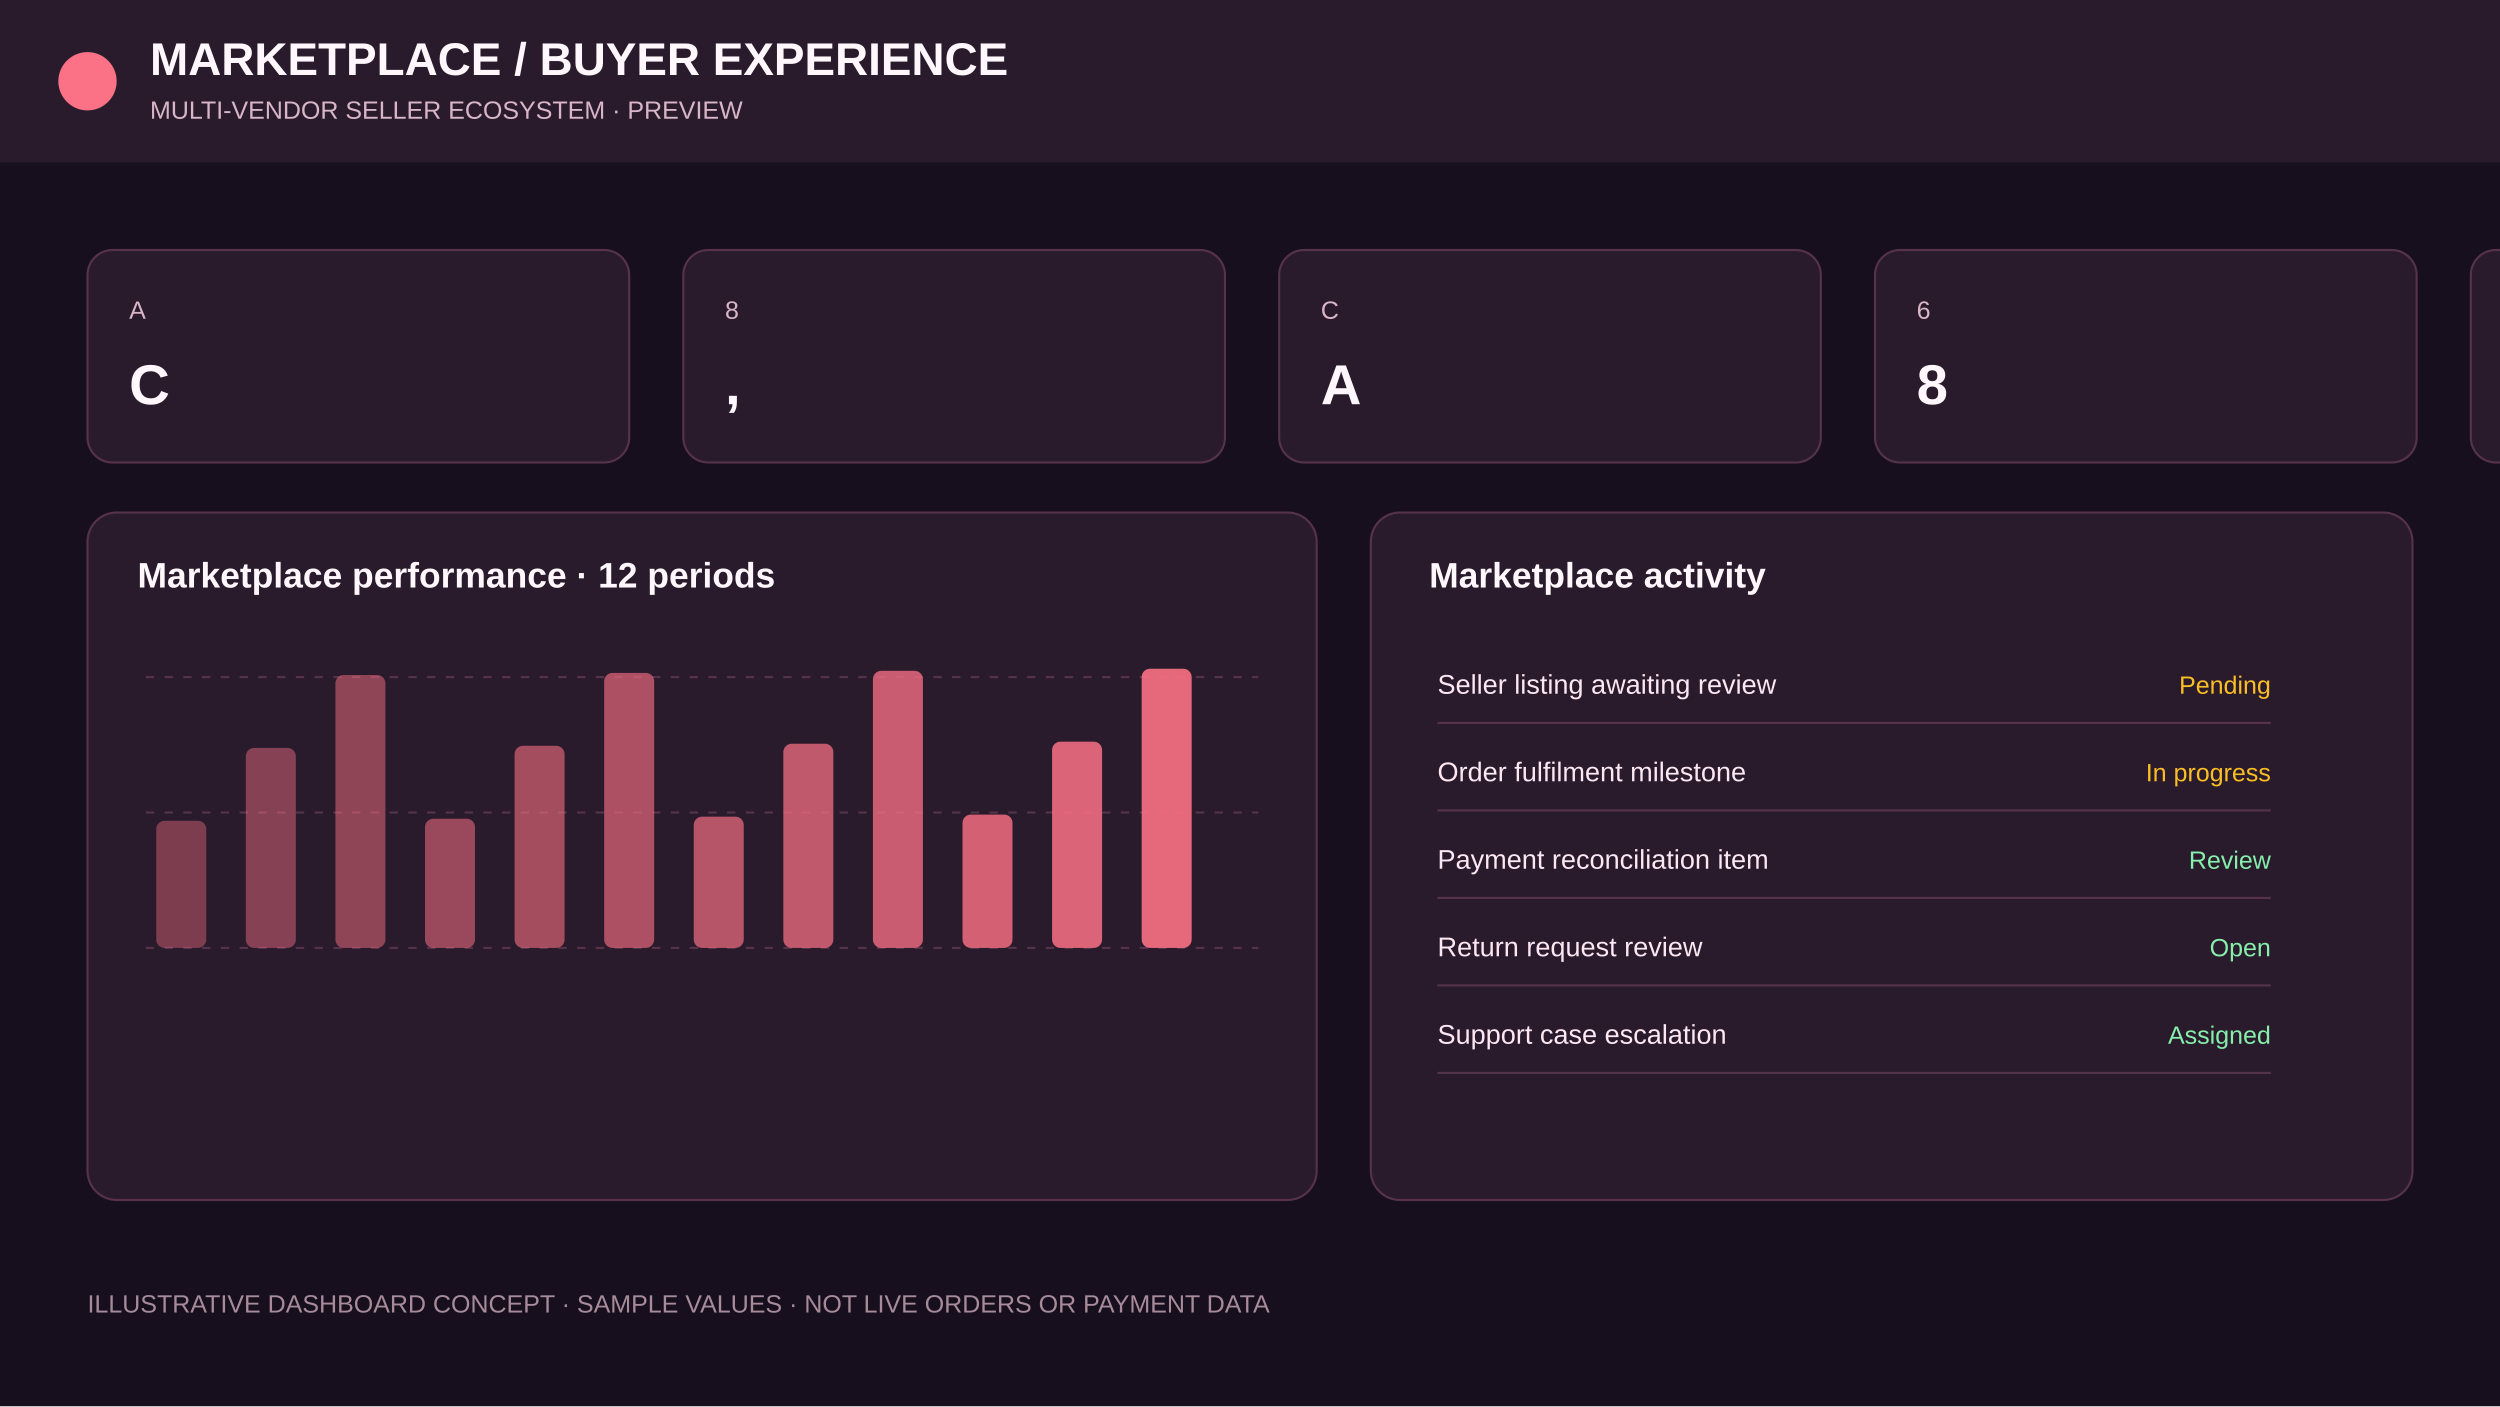
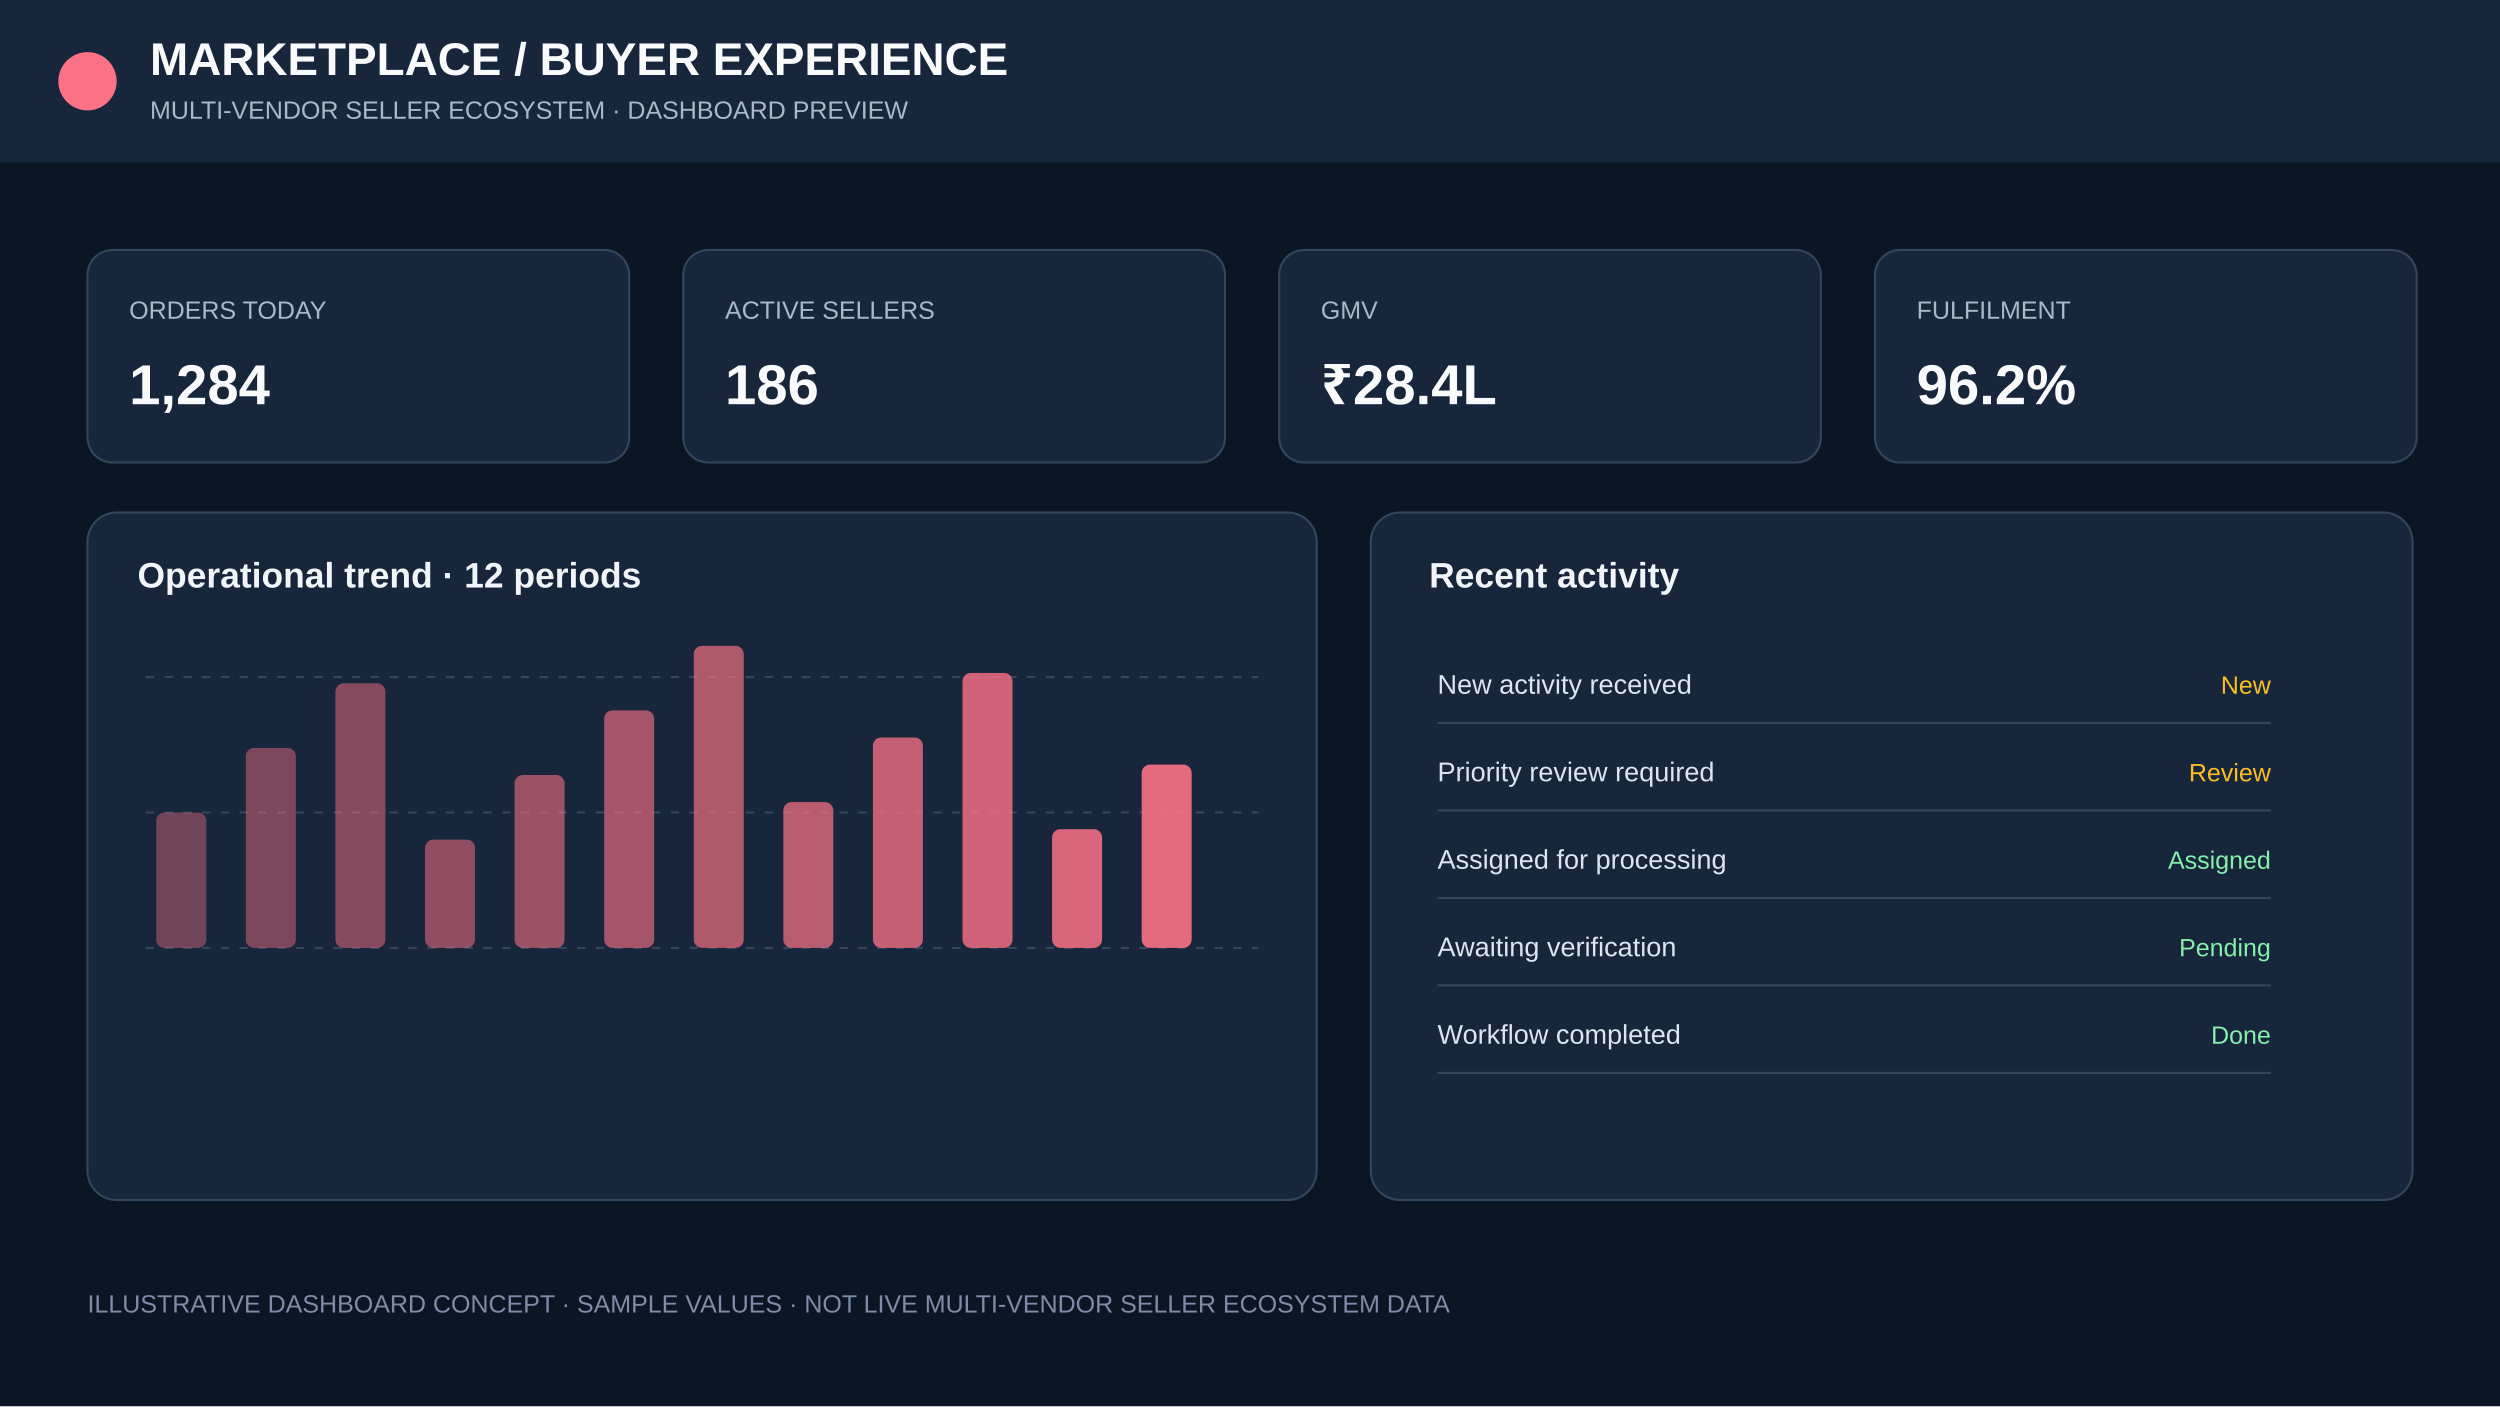
<svg xmlns="http://www.w3.org/2000/svg" width="1200" height="675" viewBox="0 0 1200 675">
-   <rect width="1200" height="675" fill="#170f1d" />
-   <rect width="1200" height="78" fill="#2a1b2c" />
+   <rect width="1200" height="675" fill="#0b1524" />
+   <rect width="1200" height="78" fill="#17263a" />
  <circle cx="42" cy="39" r="14" fill="#fb7185" />
-   <text x="72" y="36" fill="#fff7fb" font-size="22" font-weight="700" font-family="Arial">MARKETPLACE / BUYER EXPERIENCE</text>
-   <text x="72" y="57" fill="#d8b6c7" font-size="12" font-family="Arial">MULTI-VENDOR SELLER ECOSYSTEM · PREVIEW</text>
-   <rect x="42" y="120" width="260" height="102" rx="12" fill="#2a1b2c" stroke="#56334b" />
-   <text x="62" y="153" fill="#d8b6c7" font-size="12" font-family="Arial">A</text>
-   <text x="62" y="194" fill="#fff7fb" font-size="27" font-weight="700" font-family="Arial">C</text>
-   <rect x="328" y="120" width="260" height="102" rx="12" fill="#2a1b2c" stroke="#56334b" />
-   <text x="348" y="153" fill="#d8b6c7" font-size="12" font-family="Arial">8</text>
-   <text x="348" y="194" fill="#fff7fb" font-size="27" font-weight="700" font-family="Arial">,</text>
-   <rect x="614" y="120" width="260" height="102" rx="12" fill="#2a1b2c" stroke="#56334b" />
-   <text x="634" y="153" fill="#d8b6c7" font-size="12" font-family="Arial">C</text>
-   <text x="634" y="194" fill="#fff7fb" font-size="27" font-weight="700" font-family="Arial">A</text>
-   <rect x="900" y="120" width="260" height="102" rx="12" fill="#2a1b2c" stroke="#56334b" />
-   <text x="920" y="153" fill="#d8b6c7" font-size="12" font-family="Arial">6</text>
-   <text x="920" y="194" fill="#fff7fb" font-size="27" font-weight="700" font-family="Arial">8</text>
-   <rect x="1186" y="120" width="260" height="102" rx="12" fill="#2a1b2c" stroke="#56334b" />
-   <text x="1206" y="153" fill="#d8b6c7" font-size="12" font-family="Arial">C</text>
-   <text x="1206" y="194" fill="#fff7fb" font-size="27" font-weight="700" font-family="Arial">O</text>
-   <rect x="1472" y="120" width="260" height="102" rx="12" fill="#2a1b2c" stroke="#56334b" />
-   <text x="1492" y="153" fill="#d8b6c7" font-size="12" font-family="Arial">4</text>
-   <text x="1492" y="194" fill="#fff7fb" font-size="27" font-weight="700" font-family="Arial">.</text>
-   <rect x="1758" y="120" width="260" height="102" rx="12" fill="#2a1b2c" stroke="#56334b" />
-   <text x="1778" y="153" fill="#d8b6c7" font-size="12" font-family="Arial">N</text>
-   <text x="1778" y="194" fill="#fff7fb" font-size="27" font-weight="700" font-family="Arial">E</text>
-   <rect x="2044" y="120" width="260" height="102" rx="12" fill="#2a1b2c" stroke="#56334b" />
-   <text x="2064" y="153" fill="#d8b6c7" font-size="12" font-family="Arial">1</text>
-   <text x="2064" y="194" fill="#fff7fb" font-size="27" font-weight="700" font-family="Arial">2</text>
-   <rect x="42" y="246" width="590" height="330" rx="14" fill="#2a1b2c" stroke="#56334b" />
-   <text x="66" y="282" fill="#fff7fb" font-size="17" font-weight="700" font-family="Arial">Marketplace performance · 12 periods</text>
-   <path d="M70 455 H604 M70 390 H604 M70 325 H604" stroke="#56334b" stroke-dasharray="4 5" />
-   <rect x="75" y="394" width="24" height="61" rx="4" fill="#fb7185" opacity="0.4" />
+   <text x="72" y="36" fill="#f8fafc" font-size="22" font-weight="700" font-family="Arial">MARKETPLACE / BUYER EXPERIENCE</text>
+   <text x="72" y="57" fill="#aab8c9" font-size="12" font-family="Arial">MULTI-VENDOR SELLER ECOSYSTEM · DASHBOARD PREVIEW</text>
+   <rect x="42" y="120" width="260" height="102" rx="12" fill="#17263a" stroke="#34465c" />
+   <text x="62" y="153" fill="#aab8c9" font-size="12" font-family="Arial">ORDERS TODAY</text>
+   <text x="62" y="194" fill="#f8fafc" font-size="27" font-weight="700" font-family="Arial">1,284</text>
+   <rect x="328" y="120" width="260" height="102" rx="12" fill="#17263a" stroke="#34465c" />
+   <text x="348" y="153" fill="#aab8c9" font-size="12" font-family="Arial">ACTIVE SELLERS</text>
+   <text x="348" y="194" fill="#f8fafc" font-size="27" font-weight="700" font-family="Arial">186</text>
+   <rect x="614" y="120" width="260" height="102" rx="12" fill="#17263a" stroke="#34465c" />
+   <text x="634" y="153" fill="#aab8c9" font-size="12" font-family="Arial">GMV</text>
+   <text x="634" y="194" fill="#f8fafc" font-size="27" font-weight="700" font-family="Arial">₹28.4L</text>
+   <rect x="900" y="120" width="260" height="102" rx="12" fill="#17263a" stroke="#34465c" />
+   <text x="920" y="153" fill="#aab8c9" font-size="12" font-family="Arial">FULFILMENT</text>
+   <text x="920" y="194" fill="#f8fafc" font-size="27" font-weight="700" font-family="Arial">96.2%</text>
+   <rect x="42" y="246" width="590" height="330" rx="14" fill="#17263a" stroke="#34465c" />
+   <text x="66" y="282" fill="#f1f5f9" font-size="17" font-weight="700" font-family="Arial">Operational trend · 12 periods</text>
+   <path d="M70 455 H604 M70 390 H604 M70 325 H604" stroke="#34465c" stroke-dasharray="4 5" />
+   <rect x="75" y="390" width="24" height="65" rx="4" fill="#fb7185" opacity="0.4" />
  <rect x="118" y="359" width="24" height="96" rx="4" fill="#fb7185" opacity="0.445" />
-   <rect x="161" y="324" width="24" height="131" rx="4" fill="#fb7185" opacity="0.49" />
-   <rect x="204" y="393" width="24" height="62" rx="4" fill="#fb7185" opacity="0.535" />
-   <rect x="247" y="358" width="24" height="97" rx="4" fill="#fb7185" opacity="0.58" />
-   <rect x="290" y="323" width="24" height="132" rx="4" fill="#fb7185" opacity="0.625" />
-   <rect x="333" y="392" width="24" height="63" rx="4" fill="#fb7185" opacity="0.67" />
-   <rect x="376" y="357" width="24" height="98" rx="4" fill="#fb7185" opacity="0.715" />
-   <rect x="419" y="322" width="24" height="133" rx="4" fill="#fb7185" opacity="0.76" />
-   <rect x="462" y="391" width="24" height="64" rx="4" fill="#fb7185" opacity="0.805" />
-   <rect x="505" y="356" width="24" height="99" rx="4" fill="#fb7185" opacity="0.85" />
-   <rect x="548" y="321" width="24" height="134" rx="4" fill="#fb7185" opacity="0.895" />
-   <rect x="658" y="246" width="500" height="330" rx="14" fill="#2a1b2c" stroke="#56334b" />
-   <text x="686" y="282" fill="#fff7fb" font-size="17" font-weight="700" font-family="Arial">Marketplace activity</text>
-   <text x="690" y="333" fill="#fce7f3" font-size="13" font-family="Arial">Seller listing awaiting review</text>
-   <text x="1090" y="333" text-anchor="end" fill="#fbbf24" font-size="12" font-family="Arial">Pending</text>
-   <path d="M690 347 H1090" stroke="#56334b" />
-   <text x="690" y="375" fill="#fce7f3" font-size="13" font-family="Arial">Order fulfilment milestone</text>
-   <text x="1090" y="375" text-anchor="end" fill="#fbbf24" font-size="12" font-family="Arial">In progress</text>
-   <path d="M690 389 H1090" stroke="#56334b" />
-   <text x="690" y="417" fill="#fce7f3" font-size="13" font-family="Arial">Payment reconciliation item</text>
-   <text x="1090" y="417" text-anchor="end" fill="#86efac" font-size="12" font-family="Arial">Review</text>
-   <path d="M690 431 H1090" stroke="#56334b" />
-   <text x="690" y="459" fill="#fce7f3" font-size="13" font-family="Arial">Return request review</text>
-   <text x="1090" y="459" text-anchor="end" fill="#86efac" font-size="12" font-family="Arial">Open</text>
-   <path d="M690 473 H1090" stroke="#56334b" />
-   <text x="690" y="501" fill="#fce7f3" font-size="13" font-family="Arial">Support case escalation</text>
-   <text x="1090" y="501" text-anchor="end" fill="#86efac" font-size="12" font-family="Arial">Assigned</text>
-   <path d="M690 515 H1090" stroke="#56334b" />
-   <text x="42" y="630" fill="#a78b9a" font-size="12" font-family="Arial">ILLUSTRATIVE DASHBOARD CONCEPT · SAMPLE VALUES · NOT LIVE ORDERS OR PAYMENT DATA</text>
+   <rect x="161" y="328" width="24" height="127" rx="4" fill="#fb7185" opacity="0.49" />
+   <rect x="204" y="403" width="24" height="52" rx="4" fill="#fb7185" opacity="0.535" />
+   <rect x="247" y="372" width="24" height="83" rx="4" fill="#fb7185" opacity="0.58" />
+   <rect x="290" y="341" width="24" height="114" rx="4" fill="#fb7185" opacity="0.625" />
+   <rect x="333" y="310" width="24" height="145" rx="4" fill="#fb7185" opacity="0.67" />
+   <rect x="376" y="385" width="24" height="70" rx="4" fill="#fb7185" opacity="0.715" />
+   <rect x="419" y="354" width="24" height="101" rx="4" fill="#fb7185" opacity="0.76" />
+   <rect x="462" y="323" width="24" height="132" rx="4" fill="#fb7185" opacity="0.805" />
+   <rect x="505" y="398" width="24" height="57" rx="4" fill="#fb7185" opacity="0.85" />
+   <rect x="548" y="367" width="24" height="88" rx="4" fill="#fb7185" opacity="0.895" />
+   <rect x="658" y="246" width="500" height="330" rx="14" fill="#17263a" stroke="#34465c" />
+   <text x="686" y="282" fill="#f1f5f9" font-size="17" font-weight="700" font-family="Arial">Recent activity</text>
+   <text x="690" y="333" fill="#dbe6f3" font-size="13" font-family="Arial">New activity received</text>
+   <text x="1090" y="333" text-anchor="end" fill="#fbbf24" font-size="12" font-family="Arial">New</text>
+   <path d="M690 347 H1090" stroke="#34465c" />
+   <text x="690" y="375" fill="#dbe6f3" font-size="13" font-family="Arial">Priority review required</text>
+   <text x="1090" y="375" text-anchor="end" fill="#fbbf24" font-size="12" font-family="Arial">Review</text>
+   <path d="M690 389 H1090" stroke="#34465c" />
+   <text x="690" y="417" fill="#dbe6f3" font-size="13" font-family="Arial">Assigned for processing</text>
+   <text x="1090" y="417" text-anchor="end" fill="#86efac" font-size="12" font-family="Arial">Assigned</text>
+   <path d="M690 431 H1090" stroke="#34465c" />
+   <text x="690" y="459" fill="#dbe6f3" font-size="13" font-family="Arial">Awaiting verification</text>
+   <text x="1090" y="459" text-anchor="end" fill="#86efac" font-size="12" font-family="Arial">Pending</text>
+   <path d="M690 473 H1090" stroke="#34465c" />
+   <text x="690" y="501" fill="#dbe6f3" font-size="13" font-family="Arial">Workflow completed</text>
+   <text x="1090" y="501" text-anchor="end" fill="#86efac" font-size="12" font-family="Arial">Done</text>
+   <path d="M690 515 H1090" stroke="#34465c" />
+   <text x="42" y="630" fill="#7d8da8" font-size="12" font-family="Arial">ILLUSTRATIVE DASHBOARD CONCEPT · SAMPLE VALUES · NOT LIVE MULTI-VENDOR SELLER ECOSYSTEM DATA</text>
</svg>
